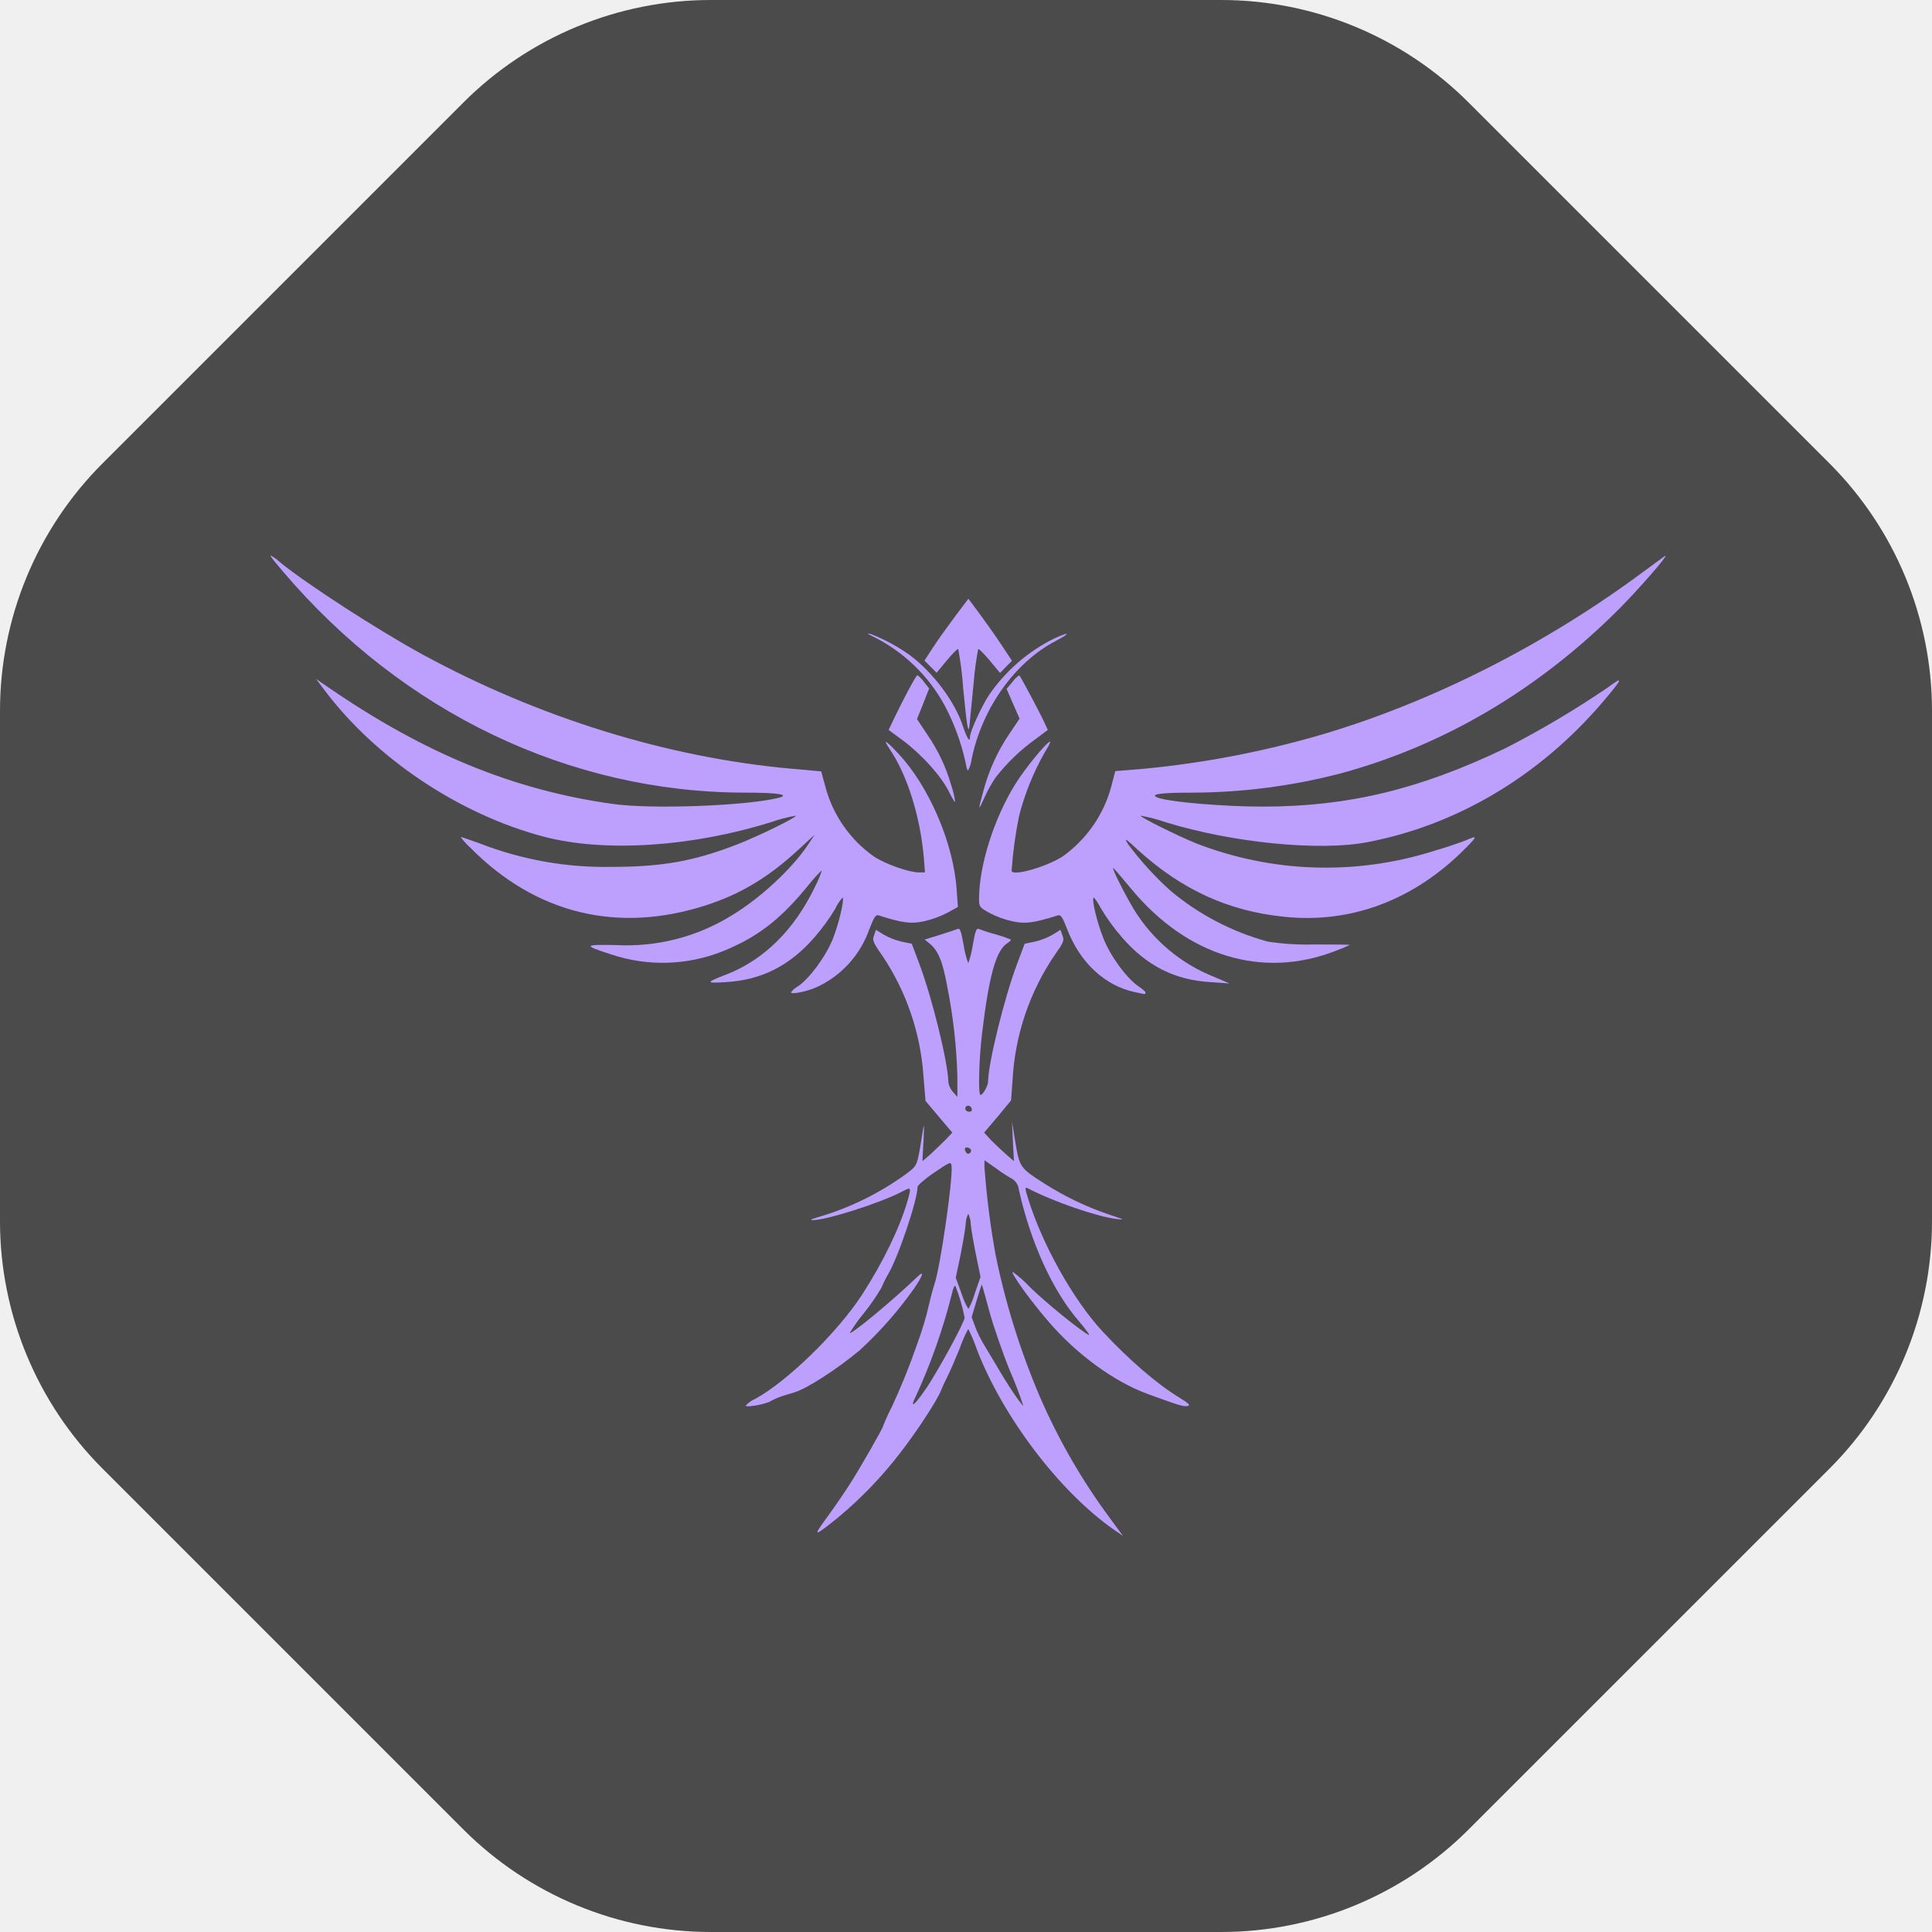
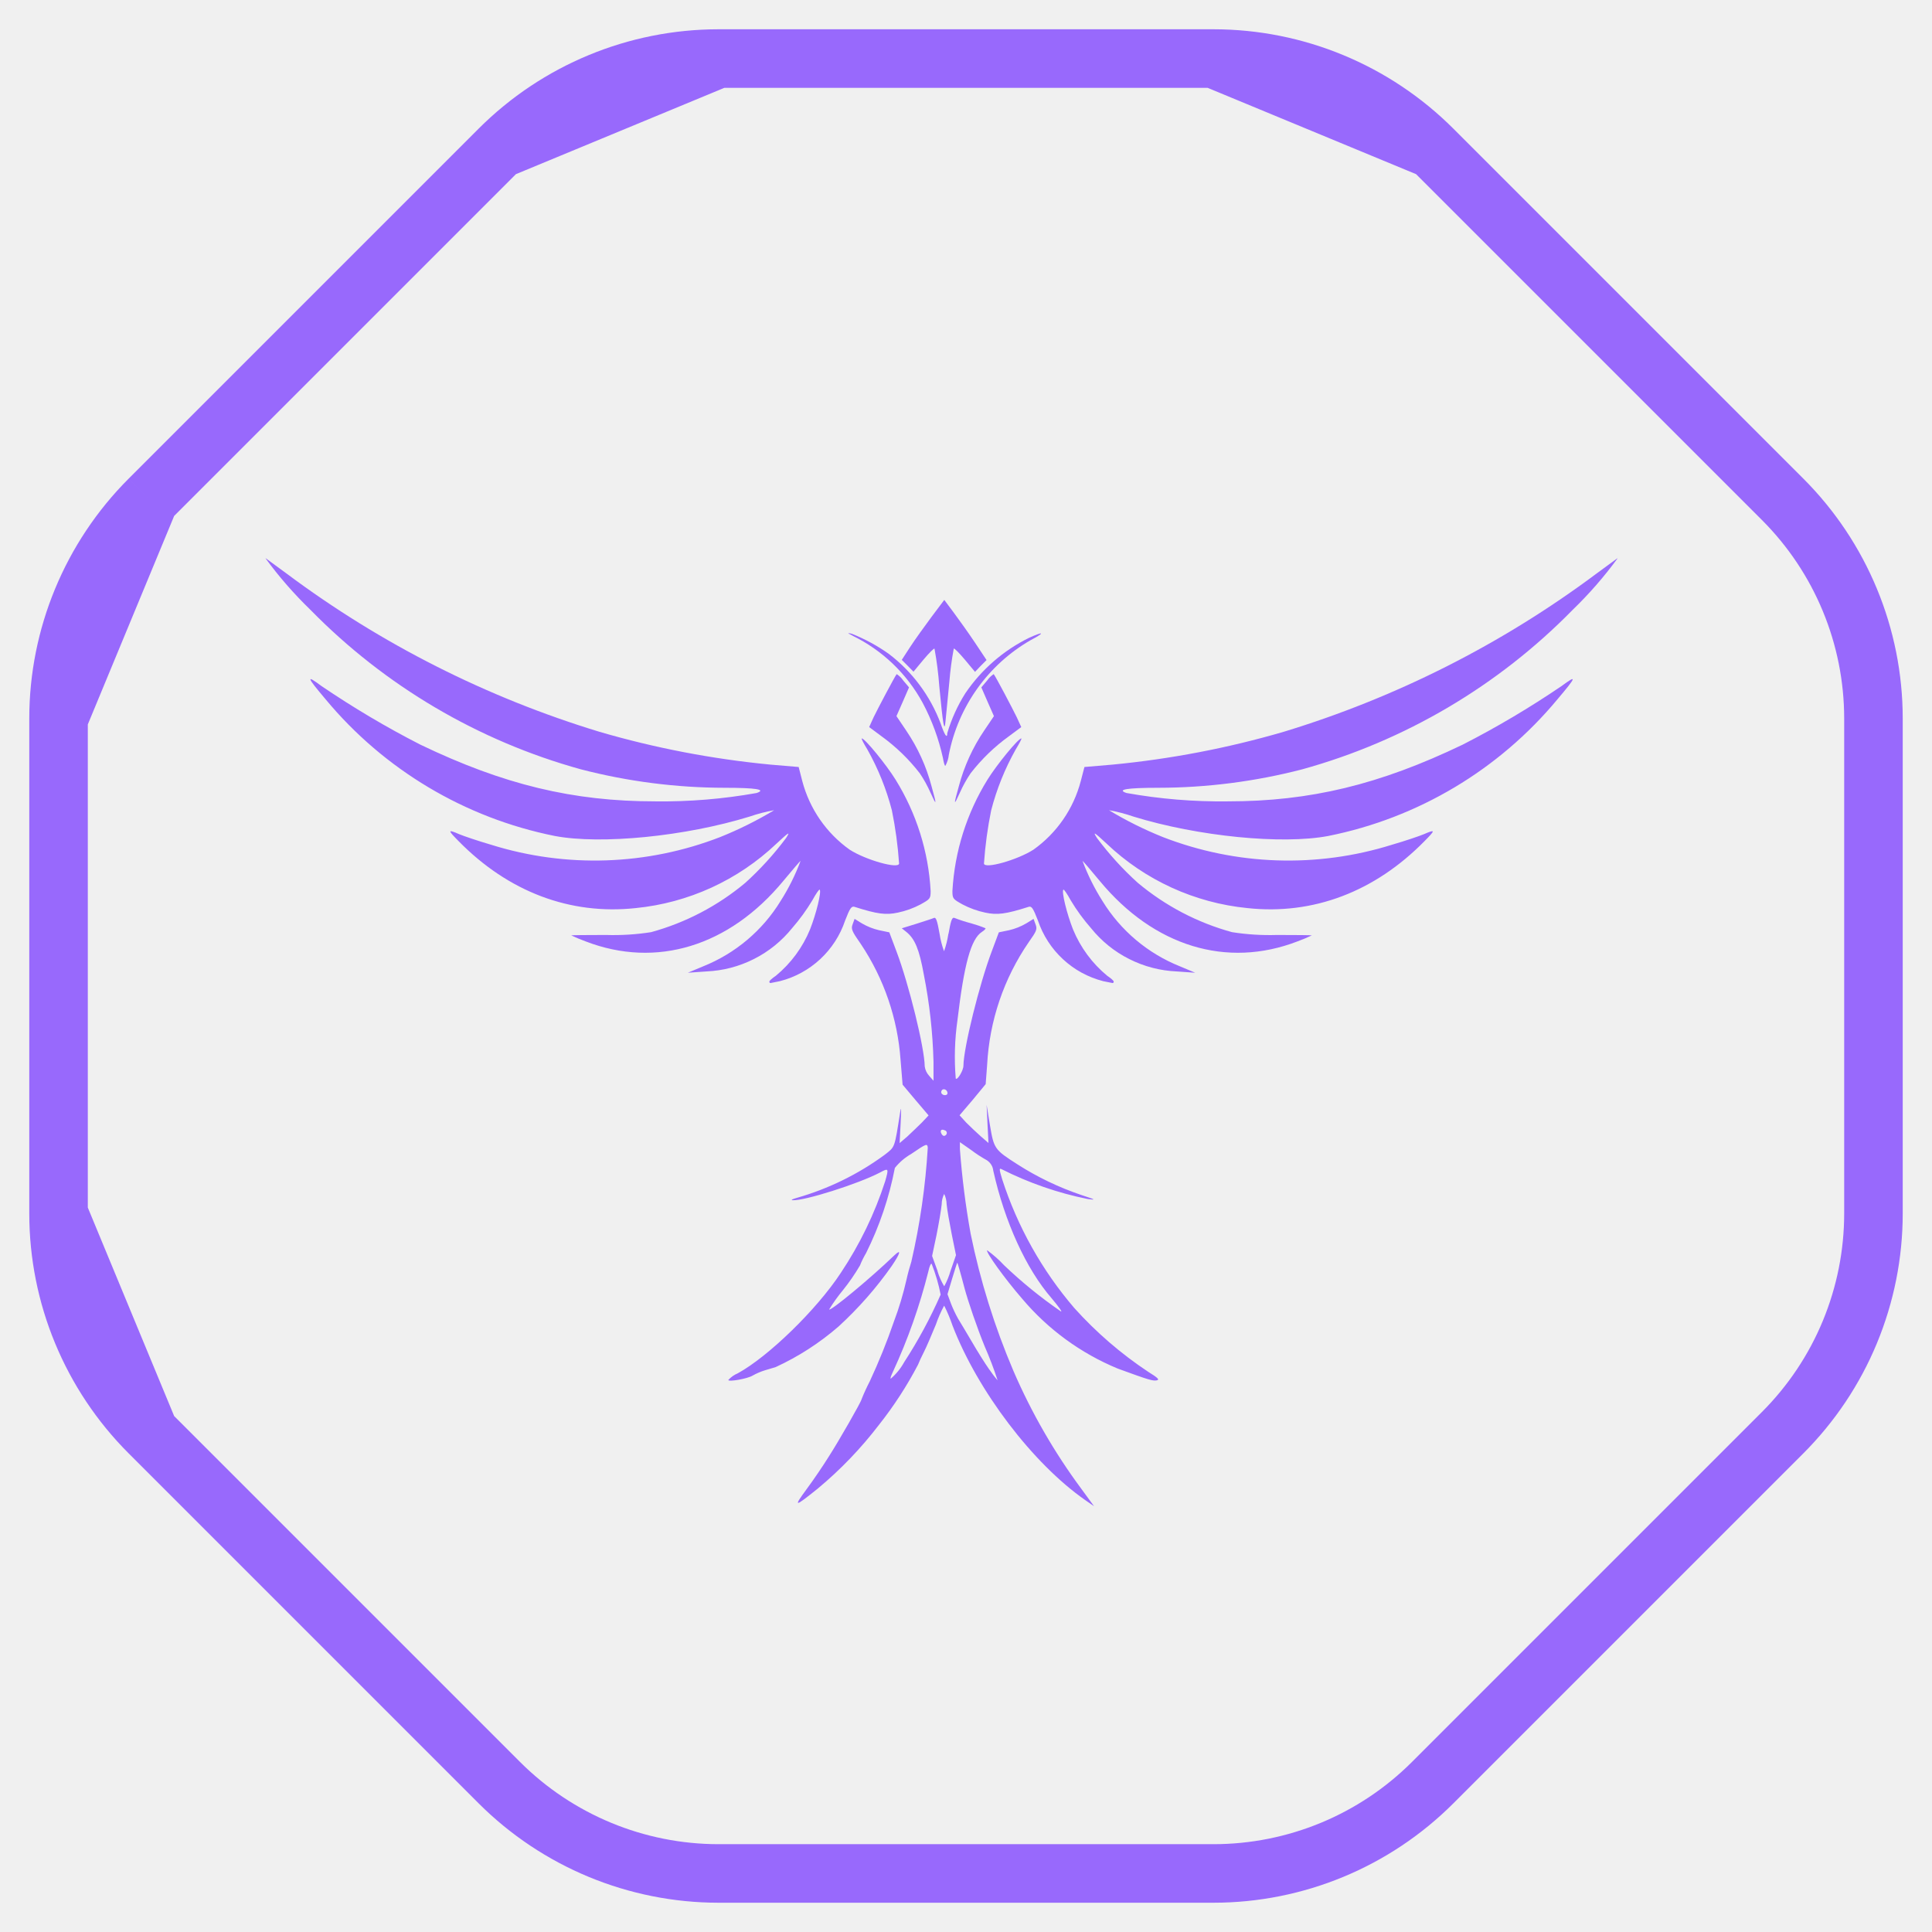
- <svg xmlns="http://www.w3.org/2000/svg" width="400" height="400" viewBox="0 0 400 400">
+ <svg xmlns="http://www.w3.org/2000/svg" width="33" height="33" viewBox="0 0 33 33" fill="none">
+   <g clip-path="url(#clip0_2005_42)">
+     <path d="M24.471 2.551C23.478 1.558 22.131 1 20.726 1M24.471 2.551L20.726 1M24.471 2.551L30.449 8.529C31.442 9.522 32 10.869 32 12.274V20.726C32 21.422 31.863 22.11 31.597 22.753C31.331 23.396 30.94 23.98 30.448 24.472L24.471 30.449C23.478 31.442 22.131 32 20.726 32H12.274C10.87 32 9.523 31.442 8.529 30.449L2.551 24.471M20.726 1H12.274M2.551 24.471C1.558 23.478 1 22.131 1 20.726M2.551 24.471L1 20.726M1 20.726V12.274M1 12.274C1 10.87 1.558 9.523 2.551 8.529M1 12.274L2.551 8.529M2.551 8.529L8.529 2.551M8.529 2.551C9.522 1.558 10.869 1 12.274 1M8.529 2.551L12.274 1" stroke="#9869FC" />
+     <path d="M4.553 9.546C4.598 9.579 4.754 9.693 4.898 9.799C6.508 11.001 8.315 11.914 10.237 12.499C11.191 12.778 12.17 12.965 13.159 13.06L13.642 13.101L13.704 13.343C13.829 13.816 14.115 14.23 14.513 14.513C14.785 14.689 15.357 14.851 15.357 14.748C15.336 14.443 15.295 14.14 15.234 13.841C15.14 13.478 14.999 13.128 14.815 12.801C14.752 12.698 14.707 12.613 14.72 12.613C14.773 12.613 15.139 13.061 15.297 13.317C15.653 13.891 15.859 14.544 15.896 15.218C15.896 15.35 15.887 15.357 15.722 15.449C15.601 15.513 15.471 15.56 15.336 15.588C15.133 15.632 14.986 15.614 14.594 15.489C14.543 15.474 14.516 15.515 14.435 15.724C14.351 15.976 14.204 16.202 14.01 16.383C13.815 16.564 13.579 16.693 13.321 16.759C13.246 16.773 13.177 16.788 13.162 16.791C13.15 16.791 13.141 16.784 13.141 16.766C13.141 16.751 13.193 16.707 13.252 16.667C13.509 16.455 13.71 16.183 13.836 15.875C13.941 15.61 14.034 15.232 14.001 15.196C13.992 15.185 13.935 15.269 13.875 15.379C13.774 15.547 13.659 15.705 13.531 15.852C13.353 16.073 13.13 16.254 12.877 16.381C12.624 16.509 12.347 16.581 12.063 16.593L11.749 16.615L12.01 16.506C12.559 16.286 13.024 15.895 13.333 15.39C13.471 15.174 13.585 14.944 13.675 14.704C13.668 14.704 13.537 14.858 13.378 15.049C12.456 16.164 11.21 16.545 10.004 16.08C9.92 16.05 9.838 16.015 9.757 15.977C9.757 15.973 10.024 15.97 10.351 15.97C10.608 15.978 10.866 15.962 11.121 15.922C11.712 15.76 12.262 15.472 12.732 15.078C12.987 14.847 13.22 14.591 13.426 14.315C13.501 14.198 13.483 14.205 13.262 14.411C12.605 15.035 11.759 15.422 10.857 15.511C9.737 15.632 8.683 15.233 7.833 14.367C7.644 14.176 7.644 14.162 7.845 14.249C7.916 14.279 8.162 14.363 8.389 14.429C9.671 14.83 11.051 14.783 12.303 14.297C12.621 14.169 12.929 14.016 13.223 13.839C13.08 13.864 12.94 13.901 12.803 13.948C11.707 14.286 10.266 14.429 9.476 14.279C7.943 13.972 6.561 13.148 5.562 11.945C5.233 11.556 5.225 11.52 5.491 11.718C6.033 12.086 6.597 12.421 7.18 12.719C8.602 13.402 9.785 13.688 11.196 13.688C11.775 13.695 12.354 13.647 12.924 13.545C13.097 13.486 12.912 13.456 12.382 13.456C11.552 13.455 10.726 13.349 9.923 13.141C8.169 12.656 6.575 11.716 5.302 10.416C5.022 10.145 4.765 9.851 4.535 9.536C4.541 9.538 4.548 9.541 4.553 9.546Z" fill="#9869FC" />
+     <path d="M27.612 9.546C27.566 9.579 27.411 9.693 27.267 9.799C25.656 11.001 23.85 11.914 21.928 12.499C20.973 12.778 19.995 12.965 19.005 13.06L18.523 13.101L18.46 13.343C18.336 13.816 18.05 14.23 17.652 14.513C17.379 14.689 16.807 14.851 16.807 14.748C16.828 14.443 16.869 14.14 16.93 13.841C17.024 13.478 17.165 13.128 17.349 12.801C17.412 12.698 17.457 12.613 17.445 12.613C17.392 12.613 17.026 13.061 16.867 13.317C16.512 13.891 16.306 14.544 16.268 15.218C16.268 15.35 16.277 15.357 16.442 15.449C16.564 15.513 16.694 15.56 16.828 15.588C17.032 15.632 17.179 15.614 17.571 15.489C17.622 15.474 17.648 15.515 17.729 15.724C17.814 15.976 17.96 16.202 18.155 16.383C18.349 16.564 18.586 16.693 18.843 16.759C18.918 16.773 18.987 16.788 19.002 16.791C19.014 16.791 19.023 16.784 19.023 16.766C19.023 16.751 18.972 16.707 18.912 16.667C18.655 16.455 18.455 16.183 18.328 15.875C18.223 15.61 18.13 15.232 18.163 15.196C18.172 15.185 18.229 15.269 18.289 15.379C18.39 15.547 18.505 15.705 18.634 15.852C18.812 16.073 19.034 16.254 19.288 16.381C19.541 16.509 19.818 16.581 20.101 16.593L20.415 16.615L20.155 16.506C19.605 16.286 19.141 15.895 18.831 15.39C18.694 15.174 18.579 14.944 18.49 14.704C18.496 14.704 18.628 14.858 18.786 15.049C19.709 16.164 20.954 16.545 22.161 16.08C22.245 16.05 22.327 16.015 22.407 15.977C22.407 15.973 22.14 15.97 21.814 15.97C21.556 15.978 21.298 15.962 21.044 15.922C20.452 15.76 19.903 15.472 19.433 15.078C19.177 14.847 18.945 14.591 18.738 14.315C18.663 14.198 18.682 14.205 18.903 14.411C19.559 15.035 20.406 15.422 21.308 15.511C22.428 15.632 23.482 15.233 24.332 14.367C24.521 14.176 24.521 14.162 24.32 14.249C24.249 14.279 24.003 14.363 23.775 14.429C22.493 14.83 21.113 14.783 19.861 14.297C19.543 14.169 19.235 14.016 18.942 13.839C19.084 13.864 19.225 13.901 19.361 13.948C20.457 14.286 21.898 14.429 22.688 14.279C24.222 13.972 25.603 13.148 26.602 11.945C26.932 11.556 26.94 11.52 26.673 11.718C26.131 12.086 25.567 12.421 24.984 12.719C23.562 13.402 22.379 13.688 20.969 13.688C20.39 13.695 19.811 13.647 19.241 13.545C19.067 13.486 19.253 13.456 19.783 13.456C20.612 13.455 21.439 13.349 22.242 13.141C23.995 12.656 25.59 11.716 26.863 10.416C27.143 10.145 27.4 9.851 27.63 9.536C27.623 9.538 27.617 9.541 27.612 9.546Z" fill="#9869FC" />
+     <path d="M15.911 10.537C15.792 10.698 15.627 10.926 15.546 11.051L15.403 11.271L15.502 11.37L15.603 11.473L15.774 11.267C15.869 11.154 15.953 11.069 15.962 11.08C16.001 11.293 16.028 11.507 16.044 11.722C16.106 12.383 16.132 12.525 16.15 12.32C16.156 12.251 16.187 11.947 16.216 11.644C16.231 11.455 16.256 11.266 16.291 11.079C16.3 11.068 16.384 11.153 16.48 11.267L16.654 11.476L16.752 11.373L16.851 11.274L16.656 10.981C16.548 10.819 16.383 10.588 16.293 10.467L16.129 10.247L15.911 10.537Z" fill="#9869FC" />
+     <path d="M14.563 10.859C15.072 11.107 15.491 11.509 15.761 12.007C15.918 12.303 16.034 12.619 16.106 12.946C16.118 13.019 16.135 13.082 16.147 13.082C16.18 13.022 16.2 12.958 16.207 12.891C16.286 12.484 16.452 12.099 16.693 11.761C16.933 11.424 17.244 11.142 17.603 10.935C17.854 10.803 17.836 10.777 17.576 10.895C17.138 11.111 16.763 11.437 16.489 11.841C16.355 12.053 16.251 12.283 16.18 12.523C16.18 12.626 16.133 12.553 16.067 12.358C15.889 11.885 15.581 11.471 15.178 11.166C14.983 11.028 14.772 10.914 14.549 10.825C14.531 10.82 14.513 10.817 14.494 10.815C14.48 10.815 14.502 10.827 14.564 10.858" fill="#9869FC" />
+     <path d="M15.425 11.62L15.527 11.741L15.42 11.987L15.312 12.232L15.48 12.481C15.676 12.77 15.822 13.09 15.911 13.428C16.004 13.761 16 13.776 15.893 13.538C15.842 13.423 15.781 13.312 15.71 13.208C15.523 12.966 15.301 12.752 15.053 12.573L14.846 12.419L14.922 12.251C14.991 12.108 15.278 11.565 15.314 11.517L15.317 11.515C15.36 11.543 15.397 11.578 15.425 11.62Z" fill="#9869FC" />
+     <path d="M16.864 11.62L16.762 11.741L16.869 11.987L16.977 12.232L16.809 12.481C16.613 12.77 16.468 13.09 16.378 13.428C16.285 13.761 16.289 13.776 16.396 13.538C16.447 13.423 16.509 13.312 16.579 13.208C16.767 12.966 16.988 12.752 17.237 12.573L17.444 12.419L17.367 12.251C17.298 12.108 17.012 11.565 16.975 11.517L16.972 11.515C16.93 11.543 16.893 11.578 16.864 11.62Z" fill="#9869FC" />
+     <path d="M15.252 23.431C15.507 22.88 15.709 22.306 15.857 21.717C15.875 21.628 15.902 21.571 15.914 21.589C15.981 21.759 16.032 21.934 16.067 22.113C15.891 22.513 15.683 22.899 15.445 23.265C15.386 23.372 15.309 23.468 15.216 23.548C15.204 23.548 15.214 23.511 15.252 23.431ZM16.899 23.394C16.824 23.288 16.686 23.067 16.593 22.906C16.5 22.745 16.393 22.572 16.363 22.521C16.318 22.439 16.278 22.355 16.244 22.268L16.184 22.106L16.265 21.835C16.309 21.688 16.348 21.567 16.352 21.567C16.355 21.567 16.412 21.761 16.474 22C16.537 22.235 16.692 22.686 16.819 22.997C16.902 23.187 16.976 23.38 17.04 23.577C16.989 23.52 16.943 23.458 16.9 23.394M16.016 21.714L15.921 21.453L15.996 21.098C16.035 20.902 16.076 20.665 16.085 20.569C16.085 20.508 16.1 20.448 16.127 20.393C16.154 20.448 16.168 20.508 16.169 20.569C16.178 20.665 16.22 20.9 16.258 21.09L16.329 21.439L16.236 21.707C16.21 21.798 16.174 21.887 16.128 21.971C16.079 21.89 16.041 21.804 16.014 21.714M16.08 19.363C16.05 19.308 16.083 19.278 16.14 19.308C16.146 19.309 16.151 19.312 16.156 19.316C16.161 19.32 16.165 19.325 16.167 19.331C16.17 19.336 16.172 19.342 16.172 19.348C16.173 19.354 16.172 19.36 16.17 19.366C16.166 19.376 16.161 19.384 16.153 19.39C16.145 19.397 16.136 19.401 16.126 19.402C16.109 19.402 16.092 19.388 16.08 19.363ZM16.08 18.673C16.076 18.663 16.075 18.652 16.078 18.641C16.081 18.631 16.087 18.621 16.095 18.614C16.131 18.589 16.184 18.622 16.184 18.673C16.184 18.695 16.164 18.706 16.141 18.706C16.128 18.706 16.116 18.704 16.106 18.698C16.095 18.692 16.087 18.684 16.08 18.673ZM16.199 15.951C16.184 16.052 16.159 16.152 16.125 16.248C16.09 16.152 16.064 16.052 16.049 15.951C16.008 15.72 15.987 15.661 15.95 15.68C15.927 15.691 15.792 15.734 15.655 15.778L15.403 15.856L15.481 15.918C15.627 16.036 15.702 16.215 15.78 16.648C15.877 17.138 15.932 17.635 15.945 18.134V18.46L15.87 18.375C15.829 18.33 15.803 18.274 15.795 18.214C15.792 17.899 15.525 16.813 15.313 16.252L15.19 15.925L15.016 15.889C14.912 15.865 14.812 15.825 14.72 15.771L14.597 15.695L14.564 15.786C14.534 15.867 14.546 15.9 14.708 16.131C15.099 16.718 15.332 17.397 15.382 18.101L15.417 18.527L15.639 18.791L15.861 19.052L15.747 19.173C15.681 19.239 15.569 19.345 15.498 19.412L15.366 19.525L15.384 19.18C15.396 18.935 15.393 18.883 15.375 19.001C15.276 19.624 15.291 19.584 15.108 19.727C14.655 20.059 14.147 20.307 13.608 20.461C13.533 20.483 13.503 20.496 13.539 20.501C13.742 20.512 14.659 20.222 15.03 20.028C15.18 19.947 15.183 19.954 15.119 20.178C14.94 20.731 14.685 21.257 14.362 21.741C13.951 22.368 13.125 23.171 12.602 23.457C12.54 23.483 12.485 23.522 12.44 23.571C12.44 23.608 12.775 23.549 12.859 23.494C12.926 23.457 12.996 23.427 13.068 23.405C13.144 23.383 13.224 23.358 13.249 23.351C13.638 23.172 14 22.938 14.324 22.657C14.662 22.347 14.966 22.002 15.23 21.626C15.38 21.406 15.402 21.322 15.275 21.443C14.868 21.835 14.185 22.4 14.162 22.367C14.232 22.252 14.311 22.142 14.398 22.037C14.505 21.904 14.602 21.763 14.689 21.615C14.718 21.541 14.754 21.47 14.794 21.402C15.023 20.942 15.188 20.454 15.285 19.949C15.362 19.853 15.456 19.772 15.563 19.711C15.827 19.531 15.839 19.528 15.847 19.604C15.808 20.26 15.714 20.912 15.566 21.552C15.545 21.614 15.506 21.754 15.482 21.864C15.427 22.105 15.356 22.343 15.268 22.575C15.149 22.922 15.011 23.262 14.856 23.595C14.804 23.695 14.757 23.798 14.715 23.903C14.715 23.936 14.323 24.622 14.152 24.886C14.063 25.03 13.896 25.276 13.779 25.434C13.547 25.75 13.565 25.75 13.967 25.427C14.357 25.103 14.709 24.736 15.016 24.334C15.269 24.014 15.492 23.671 15.681 23.309C15.696 23.269 15.741 23.17 15.783 23.089C15.824 23.009 15.914 22.799 15.986 22.623C16.024 22.512 16.071 22.404 16.127 22.301C16.183 22.411 16.23 22.525 16.27 22.642C16.699 23.757 17.639 24.997 18.538 25.624L18.687 25.727L18.475 25.437C18.01 24.81 17.619 24.132 17.31 23.416C16.988 22.661 16.743 21.876 16.579 21.072C16.493 20.595 16.432 20.114 16.396 19.63V19.509L16.585 19.641C16.671 19.706 16.761 19.765 16.855 19.817C16.886 19.837 16.912 19.863 16.931 19.894C16.951 19.925 16.962 19.961 16.966 19.997C17.161 20.87 17.526 21.673 17.963 22.176C18.08 22.315 18.152 22.415 18.121 22.4C17.777 22.164 17.453 21.9 17.151 21.612C17.063 21.517 16.965 21.431 16.861 21.355C16.833 21.384 17.166 21.846 17.46 22.184C17.9 22.706 18.46 23.115 19.091 23.376C19.631 23.574 19.69 23.589 19.756 23.578C19.81 23.567 19.783 23.537 19.616 23.434C19.149 23.125 18.723 22.757 18.349 22.341C17.797 21.697 17.379 20.95 17.118 20.143C17.065 19.968 17.065 19.948 17.109 19.971C17.575 20.206 18.071 20.378 18.583 20.481C18.73 20.499 18.714 20.492 18.469 20.411C18.087 20.282 17.721 20.107 17.382 19.89C16.986 19.637 16.977 19.622 16.909 19.219L16.852 18.87L16.867 19.197L16.884 19.523L16.753 19.41C16.682 19.347 16.57 19.241 16.504 19.175L16.39 19.05L16.615 18.786L16.836 18.518L16.861 18.189C16.9 17.437 17.146 16.711 17.573 16.091C17.708 15.9 17.72 15.871 17.687 15.786L17.654 15.695L17.531 15.771C17.439 15.825 17.339 15.865 17.235 15.889L17.061 15.925L16.939 16.252C16.73 16.805 16.459 17.895 16.456 18.203C16.456 18.284 16.352 18.456 16.325 18.423C16.297 18.09 16.307 17.756 16.354 17.426C16.468 16.464 16.585 16.039 16.771 15.918C16.813 15.892 16.839 15.863 16.833 15.855C16.753 15.822 16.671 15.794 16.588 15.771C16.491 15.746 16.396 15.715 16.303 15.679C16.299 15.677 16.294 15.676 16.29 15.676C16.259 15.676 16.238 15.739 16.201 15.951" fill="#9869FC" />
+   </g>
  <defs>
-     <clipPath id="clip-path">
-       <path id="Path_77" data-name="Path 77" d="M14.189,30.684c24.793,29.129,59.283,45.6,95.5,45.645,6.855,0,9.554.414,6.927,1.1-6.885,1.649-26.214,2.381-34.268,1.241C61.9,75.826,43.473,68.257,23.736,54.721L20.93,52.8l1.685,2.243C33.29,69.265,50.55,80.828,68.122,85.463c12.468,3.251,30.334,2.153,46.887-2.987A34,34,0,0,1,120.25,81.1c.264.324-7.79,4.264-12.061,5.919C99.242,90.507,92.615,91.7,82.168,91.7a71.438,71.438,0,0,1-27.384-4.864c-2.021-.732-3.778-1.331-3.928-1.331a13.365,13.365,0,0,0,1.985,2.2c13.482,13.674,30.448,17.848,48.722,11.977,7.263-2.339,13.068-5.829,19.4-11.7l3.185-2.939L122.721,87.2c-3.293,4.912-9.848,11.011-15.725,14.543a41.34,41.34,0,0,1-24.013,6.147c-6.7-.132-6.813.048-.972,1.931a33.556,33.556,0,0,0,23.107-.648c6.9-2.795,11.575-6.279,17.044-12.846,1.871-2.333,3.448-4.036,3.448-3.8a20.662,20.662,0,0,1-1.349,3.209c-4.27,8.948-10.567,15.185-18.316,18.214-4.42,1.7-4.42,1.883-.192,1.607,7.383-.414,13.26-3.394,18.352-9.266a41.692,41.692,0,0,0,4.312-5.919,9.026,9.026,0,0,1,1.529-2.339c.378.456-.78,5.416-2.015,8.534-1.463,3.67-4.87,8.3-7.3,9.907a4.728,4.728,0,0,0-1.385,1.193c0,.5,2.993-.09,5.2-1.008a20.674,20.674,0,0,0,11.011-12.025c1.014-2.567,1.313-3.077,1.949-2.891,4.792,1.559,6.741,1.793,9.29,1.241a20.657,20.657,0,0,0,4.87-1.745L153.805,100l-.258-3.574c-.636-9.548-5.655-21.29-11.989-28.079-2.615-2.843-3.406-3.3-1.979-1.193,3.706,5.416,6.441,14,7.191,22.85l.222,2.843h-1.271c-2.027,0-6.855-1.7-9.254-3.257a25.724,25.724,0,0,1-10.111-14.543l-.858-3.119-6.183-.552c-25.614-2.3-52.32-10.555-76.477-23.719-8.912-4.864-23.857-14.5-29.4-19.041a9.178,9.178,0,0,0-1.919-1.391c-.228,0,.63,1.074,2.669,3.46" transform="translate(-11.484 -27.224)" fill="#bda0fd" />
-     </clipPath>
-     <clipPath id="clip-path-2">
-       <path id="Path_78" data-name="Path 78" d="M42.856,32.669l-1.271,1.511,1.343,3.077,1.349,3.071-2.1,3.119a38.791,38.791,0,0,0-5.392,11.839c-1.157,4.174-1.121,4.36.222,1.373A27.878,27.878,0,0,1,39.3,52.532,40.051,40.051,0,0,1,47.534,44.6l2.585-1.931-.972-2.105c-.864-1.793-4.456-8.582-4.906-9.176l-.036-.024a4.694,4.694,0,0,0-1.349,1.307" transform="translate(-35.958 -31.362)" fill="#bda0fd" />
-     </clipPath>
-     <clipPath id="clip-path-3">
-       <path id="Path_79" data-name="Path 79" d="M33.028,30.461A33.94,33.94,0,0,1,48.015,44.824a45.957,45.957,0,0,1,4.306,11.743c.15.918.372,1.7.522,1.7a6.555,6.555,0,0,0,.75-2.387c2.171-10.5,8.954-20.043,17.452-24.451,3.149-1.649,2.921-1.973-.336-.5a35.365,35.365,0,0,0-13.6,11.833c-1.607,2.525-3.856,7.485-3.856,8.534,0,1.283-.6.366-1.421-2.063-1.613-5.092-6.177-11.239-11.125-14.909a37.522,37.522,0,0,0-7.862-4.264,4.574,4.574,0,0,0-.69-.132c-.174,0,.1.156.87.54" transform="translate(-32.108 -29.921)" fill="#bda0fd" />
-     </clipPath>
-     <clipPath id="clip-path-4">
-       <path id="Path_80" data-name="Path 80" d="M40.424,32.341c-1.5,2.015-3.556,4.858-4.57,6.423l-1.793,2.753L35.3,42.759l1.271,1.283L38.7,41.469c1.193-1.421,2.243-2.477,2.357-2.339a72.976,72.976,0,0,1,1.014,8.03c.78,8.258,1.121,10.045,1.343,7.473.078-.864.456-4.678.828-8.438a68.067,68.067,0,0,1,.936-7.065c.108-.138,1.163.918,2.363,2.339l2.171,2.615L50.949,42.8l1.235-1.235-2.435-3.67c-1.349-2.021-3.406-4.912-4.534-6.423l-2.057-2.753Z" transform="translate(-34.061 -28.719)" fill="#bda0fd" />
-     </clipPath>
-     <clipPath id="clip-path-5">
-       <path id="Path_81" data-name="Path 81" d="M33.832,40.587l-1.008,2.105,3.221,2.387c3.814,2.891,7.79,7.341,9.32,10.507.642,1.283,1.163,2.159,1.241,1.973a21.063,21.063,0,0,0-.858-3.532,35.821,35.821,0,0,0-4.984-10.465L38.7,40.443l1.271-3.161,1.241-3.173-1.085-1.373a5.881,5.881,0,0,0-1.349-1.379c-.264,0-3.035,5.188-4.948,9.23" transform="translate(-32.824 -31.357)" fill="#bda0fd" />
-     </clipPath>
-     <clipPath id="clip-path-6">
-       <path id="Path_82" data-name="Path 82" d="M177.817,27.362c-.564.414-2.513,1.835-4.312,3.167C153.025,45.714,129.653,57.552,106.732,64.3a198.189,198.189,0,0,1-36.553,7.017l-6.033.5-.786,3.029A26.068,26.068,0,0,1,53.248,89.482c-3.406,2.2-10.561,4.222-10.561,2.939a86.8,86.8,0,0,1,1.541-11.329A54.054,54.054,0,0,1,49.47,68.059c.786-1.283,1.349-2.345,1.193-2.345-.672,0-5.242,5.6-7.227,8.81-4.456,7.209-7.491,16.882-7.491,23.767,0,1.649.114,1.745,2.177,2.891a18.351,18.351,0,0,0,4.828,1.745c2.549.552,4.384.318,9.29-1.241.636-.186.972.324,1.979,2.939,2.663,6.879,7.8,11.611,13.938,12.936.936.186,1.8.366,1.985.414.15,0,.264-.09.264-.324,0-.18-.642-.732-1.391-1.235-2.435-1.607-5.841-6.237-7.3-9.908-1.313-3.3-2.477-8.03-2.063-8.492.114-.132.822.918,1.577,2.3a41.6,41.6,0,0,0,4.306,5.919c5.092,5.871,10.933,8.852,18.352,9.266l3.928.276L84.56,114.4a34.4,34.4,0,0,1-16.552-13.95c-1.8-2.987-4.648-8.582-4.27-8.582.078,0,1.721,1.925,3.706,4.312,11.539,13.95,27.114,18.717,42.209,12.894a32.62,32.62,0,0,0,3.077-1.283c0-.048-3.34-.09-7.419-.09a51.659,51.659,0,0,1-9.632-.6A53.138,53.138,0,0,1,75.534,96.546,66.606,66.606,0,0,1,66.844,87c-.936-1.469-.708-1.373,2.057,1.193,9.032,8.168,18.58,12.57,30.076,13.764,14.01,1.517,27.192-3.484,37.825-14.315,2.363-2.387,2.363-2.567-.15-1.469-.894.372-3.964,1.427-6.813,2.255a74.153,74.153,0,0,1-48.95-1.655c-3.934-1.607-11.719-5.464-11.5-5.733a33.974,33.974,0,0,1,5.248,1.373c13.7,4.222,31.726,6.015,41.609,4.132,18.652-3.532,35.84-13.764,48.95-29.183,4.12-4.864,4.234-5.32.9-2.843A198.881,198.881,0,0,1,144.97,67.052C127.182,75.586,112.387,79.16,94.749,79.16c-8.276,0-18.915-.918-21.614-1.787-2.171-.738.15-1.1,6.777-1.1a123.306,123.306,0,0,0,30.754-3.946c21.422-5.781,41.009-17.3,57.784-34.082,4.108-4.138,10.087-11,9.6-11a.578.578,0,0,0-.228.126" transform="translate(-35.946 -27.236)" fill="#bda0fd" />
-     </clipPath>
-     <clipPath id="clip-path-7">
-       <path id="Path_83" data-name="Path 83" d="M63.022,137.1a121.834,121.834,0,0,0,7.563-21.428c.228-1.1.564-1.835.714-1.6a36.369,36.369,0,0,1,1.913,6.555c0,.918-5.284,10.645-7.79,14.405-1.517,2.261-2.585,3.538-2.855,3.538-.162,0-.036-.468.456-1.469m20.6-.456c-.936-1.337-2.663-4.09-3.826-6.105-1.193-2.021-2.507-4.174-2.879-4.816a25,25,0,0,1-1.5-3.167l-.75-2.021,1.014-3.394c.558-1.835,1.044-3.346,1.086-3.346s.75,2.429,1.535,5.416c.786,2.933,2.729,8.576,4.306,12.474a76.453,76.453,0,0,1,2.771,7.251h-.006a21.133,21.133,0,0,1-1.751-2.291M72.57,115.628l-1.193-3.263.936-4.444c.486-2.435,1.008-5.416,1.121-6.609a5.03,5.03,0,0,1,.528-2.2,5.075,5.075,0,0,1,.522,2.2c.114,1.193.636,4.132,1.122,6.513l.9,4.36-1.157,3.352a16.089,16.089,0,0,1-1.349,3.3,13.552,13.552,0,0,1-1.427-3.209M73.4,86.217c-.378-.684.036-1.056.75-.684a.567.567,0,0,1,.372.732.668.668,0,0,1-.552.438c-.21,0-.42-.162-.57-.486m0-8.624a.63.63,0,0,1,.192-.738c.444-.318,1.122.1,1.122.738,0,.276-.258.408-.546.408a.868.868,0,0,1-.768-.408m1.493-34.047a19.582,19.582,0,0,1-.93,3.718,19.052,19.052,0,0,1-.942-3.718c-.522-2.891-.78-3.628-1.235-3.394-.3.138-1.979.684-3.7,1.235l-3.149.966.972.78c1.835,1.469,2.771,3.718,3.742,9.134a109.444,109.444,0,0,1,2.063,18.586V74.93l-.936-1.056a3.778,3.778,0,0,1-.936-2.015c-.036-3.946-3.376-17.53-6.033-24.547l-1.535-4.09L60.1,42.767A13.511,13.511,0,0,1,56.4,41.3l-1.535-.96-.414,1.145c-.378,1.008-.228,1.421,1.8,4.312a50.965,50.965,0,0,1,8.426,24.637l.444,5.326,2.777,3.3,2.771,3.263L69.241,83.83c-.828.828-2.213,2.159-3.107,2.987l-1.655,1.415.228-4.312c.15-3.071.114-3.712-.114-2.243-1.235,7.8-1.05,7.293-3.328,9.086A59.247,59.247,0,0,1,42.5,99.939c-.936.276-1.307.456-.864.5,2.549.144,14.01-3.484,18.652-5.913,1.871-1.008,1.913-.918,1.121,1.877-1.643,5.691-5.128,12.846-9.47,19.545-5.134,7.85-15.473,17.89-22.022,21.47a5.855,5.855,0,0,0-2.027,1.427c0,.456,4.192-.276,5.248-.966a13.529,13.529,0,0,1,2.615-1.1c.942-.276,1.949-.594,2.255-.684,2.657-.828,8.756-4.774,13.446-8.678a79.492,79.492,0,0,0,11.341-12.888c1.877-2.753,2.141-3.808.564-2.291C58.266,117.139,49.726,124.2,49.426,123.8a35.352,35.352,0,0,1,2.957-4.132,44.776,44.776,0,0,0,3.634-5.278,20.2,20.2,0,0,1,1.313-2.663c2.171-3.67,6.105-15.365,6.141-18.166,0-.318,1.571-1.7,3.478-2.981,3.3-2.249,3.454-2.291,3.562-1.331.3,2.753-2.363,21.1-3.52,24.361-.258.78-.744,2.525-1.05,3.9a68.439,68.439,0,0,1-2.663,8.9,133.009,133.009,0,0,1-5.164,12.756,41.338,41.338,0,0,0-1.757,3.85c0,.42-4.906,9-7.047,12.3-1.157,1.787-3.257,4.864-4.714,6.837-2.885,3.946-2.663,3.946,2.357-.09a83.968,83.968,0,0,0,13.11-13.674c3.406-4.4,7.641-10.921,8.312-12.8.192-.5.75-1.745,1.271-2.753S71.3,129.205,72.2,127a24.842,24.842,0,0,1,1.763-4.036,33.926,33.926,0,0,1,1.793,4.264c5.356,13.944,17.116,29.453,28.355,37.3l1.871,1.283-2.657-3.628A126.911,126.911,0,0,1,88.75,136.912,152.216,152.216,0,0,1,79.616,107.6a173.95,173.95,0,0,1-2.291-18.028V88.052L79.688,89.7a29.991,29.991,0,0,0,3.37,2.2,2.978,2.978,0,0,1,1.385,2.255c2.435,10.915,7,20.96,12.468,27.252,1.463,1.739,2.363,2.981,1.985,2.795-1.607-.78-8.906-6.7-12.132-9.86a25.016,25.016,0,0,0-3.628-3.215c-.342.366,3.82,6.147,7.491,10.369,5.841,6.789,13.554,12.39,20.409,14.909,6.741,2.477,7.491,2.663,8.318,2.525.672-.138.33-.51-1.763-1.793-4.648-2.843-10.375-7.8-15.845-13.668-6.033-6.519-12.468-17.986-15.389-27.479-.678-2.2-.678-2.435-.114-2.159,5.278,2.753,14.3,5.871,18.43,6.381,1.835.222,1.643.132-1.427-.876a62.04,62.04,0,0,1-13.6-6.519c-4.948-3.161-5.056-3.346-5.913-8.39l-.714-4.36.186,4.084.222,4.078-1.643-1.415c-.9-.786-2.285-2.111-3.113-2.939l-1.421-1.559,2.813-3.3,2.765-3.352.306-4.126a50.914,50.914,0,0,1,8.906-26.244c1.691-2.387,1.835-2.753,1.427-3.808l-.408-1.145-1.541.96a13.435,13.435,0,0,1-3.706,1.469l-2.171.456-1.535,4.09c-2.621,6.921-5.991,20.553-6.033,24.4,0,1.014-1.307,3.173-1.643,2.753-.414-.546-.228-7.521.372-12.474,1.427-12.024,2.885-17.344,5.206-18.861.528-.318.858-.684.786-.78A29.231,29.231,0,0,0,79.724,41.3a30.867,30.867,0,0,1-3.556-1.145.389.389,0,0,0-.174-.042c-.384,0-.642.786-1.1,3.436" transform="translate(-27.89 -40.11)" fill="#bda0fd" />
+     <clipPath id="clip0_2005_42">
+       <rect width="33" height="33" fill="white" />
    </clipPath>
  </defs>
-   <g id="Group_455" data-name="Group 455" transform="translate(-124 -374)">
-     <g id="Group_419" data-name="Group 419">
-       <path id="Polygon_14" data-name="Polygon 14" d="M252.826,0a72.46,72.46,0,0,1,51.227,21.218l74.724,74.724A72.464,72.464,0,0,1,400,147.174V252.826a72.464,72.464,0,0,1-21.225,51.242l-74.717,74.709A72.464,72.464,0,0,1,252.826,400H147.174a72.459,72.459,0,0,1-51.227-21.218L21.223,304.058A72.464,72.464,0,0,1,0,252.826V147.174A72.46,72.46,0,0,1,21.218,95.947L95.942,21.223A72.464,72.464,0,0,1,147.174,0Z" transform="translate(124 374)" fill="#4b4b4c" />
-       <g id="Ellipse_28" data-name="Ellipse 28" transform="translate(150 400)" fill="none" stroke="red" stroke-width="1" opacity="0">
-         <circle cx="174" cy="174" r="174" stroke="none" />
-         <circle cx="174" cy="174" r="173.5" fill="none" />
-       </g>
-     </g>
-     <g id="Group_454" data-name="Group 454" transform="translate(125.699 366.048)">
-       <g id="Group_441" data-name="Group 441" transform="translate(54.301 122.952)">
-         <g id="Group_440" data-name="Group 440" clip-path="url(#clip-path)">
-           <rect id="Rectangle_87" data-name="Rectangle 87" width="142.513" height="90.949" transform="translate(-0.192 0)" fill="#bda0fd" />
-         </g>
-       </g>
-       <g id="Group_443" data-name="Group 443" transform="translate(201.076 147.768)">
-         <g id="Group_442" data-name="Group 442" clip-path="url(#clip-path-2)">
-           <rect id="Rectangle_88" data-name="Rectangle 88" width="14.489" height="28.283" transform="translate(-0.328 0)" fill="#bda0fd" />
-         </g>
-       </g>
-       <g id="Group_445" data-name="Group 445" transform="translate(177.985 139.126)">
-         <g id="Group_444" data-name="Group 444" clip-path="url(#clip-path-3)">
-           <rect id="Rectangle_89" data-name="Rectangle 89" width="42.209" height="28.811" transform="translate(-0.123 -0.468)" fill="#bda0fd" />
-         </g>
-       </g>
-       <g id="Group_447" data-name="Group 447" transform="translate(189.701 131.918)">
-         <g id="Group_446" data-name="Group 446" clip-path="url(#clip-path-4)">
-           <rect id="Rectangle_90" data-name="Rectangle 90" width="18.124" height="28.487" transform="translate(0 0)" fill="#bda0fd" />
-         </g>
-       </g>
-       <g id="Group_449" data-name="Group 449" transform="translate(182.282 147.738)">
-         <g id="Group_448" data-name="Group 448" clip-path="url(#clip-path-5)">
-           <rect id="Rectangle_91" data-name="Rectangle 91" width="13.818" height="26.388" transform="translate(0 0)" fill="#bda0fd" />
-         </g>
-       </g>
-       <g id="Group_451" data-name="Group 451" transform="translate(201.006 123.024)">
-         <g id="Group_450" data-name="Group 450" clip-path="url(#clip-path-6)">
-           <path id="Path_84" data-name="Path 84" d="M0,0H142.591V90.739H0Z" fill="#bda0fd" />
-         </g>
-       </g>
-       <g id="Group_453" data-name="Group 453" transform="translate(152.692 200.233)">
-         <g id="Group_452" data-name="Group 452" clip-path="url(#clip-path-7)">
-           <rect id="Rectangle_93" data-name="Rectangle 93" width="92.136" height="126.177" transform="translate(0 -0.192)" fill="#bda0fd" />
-         </g>
-       </g>
-     </g>
-   </g>
</svg>
